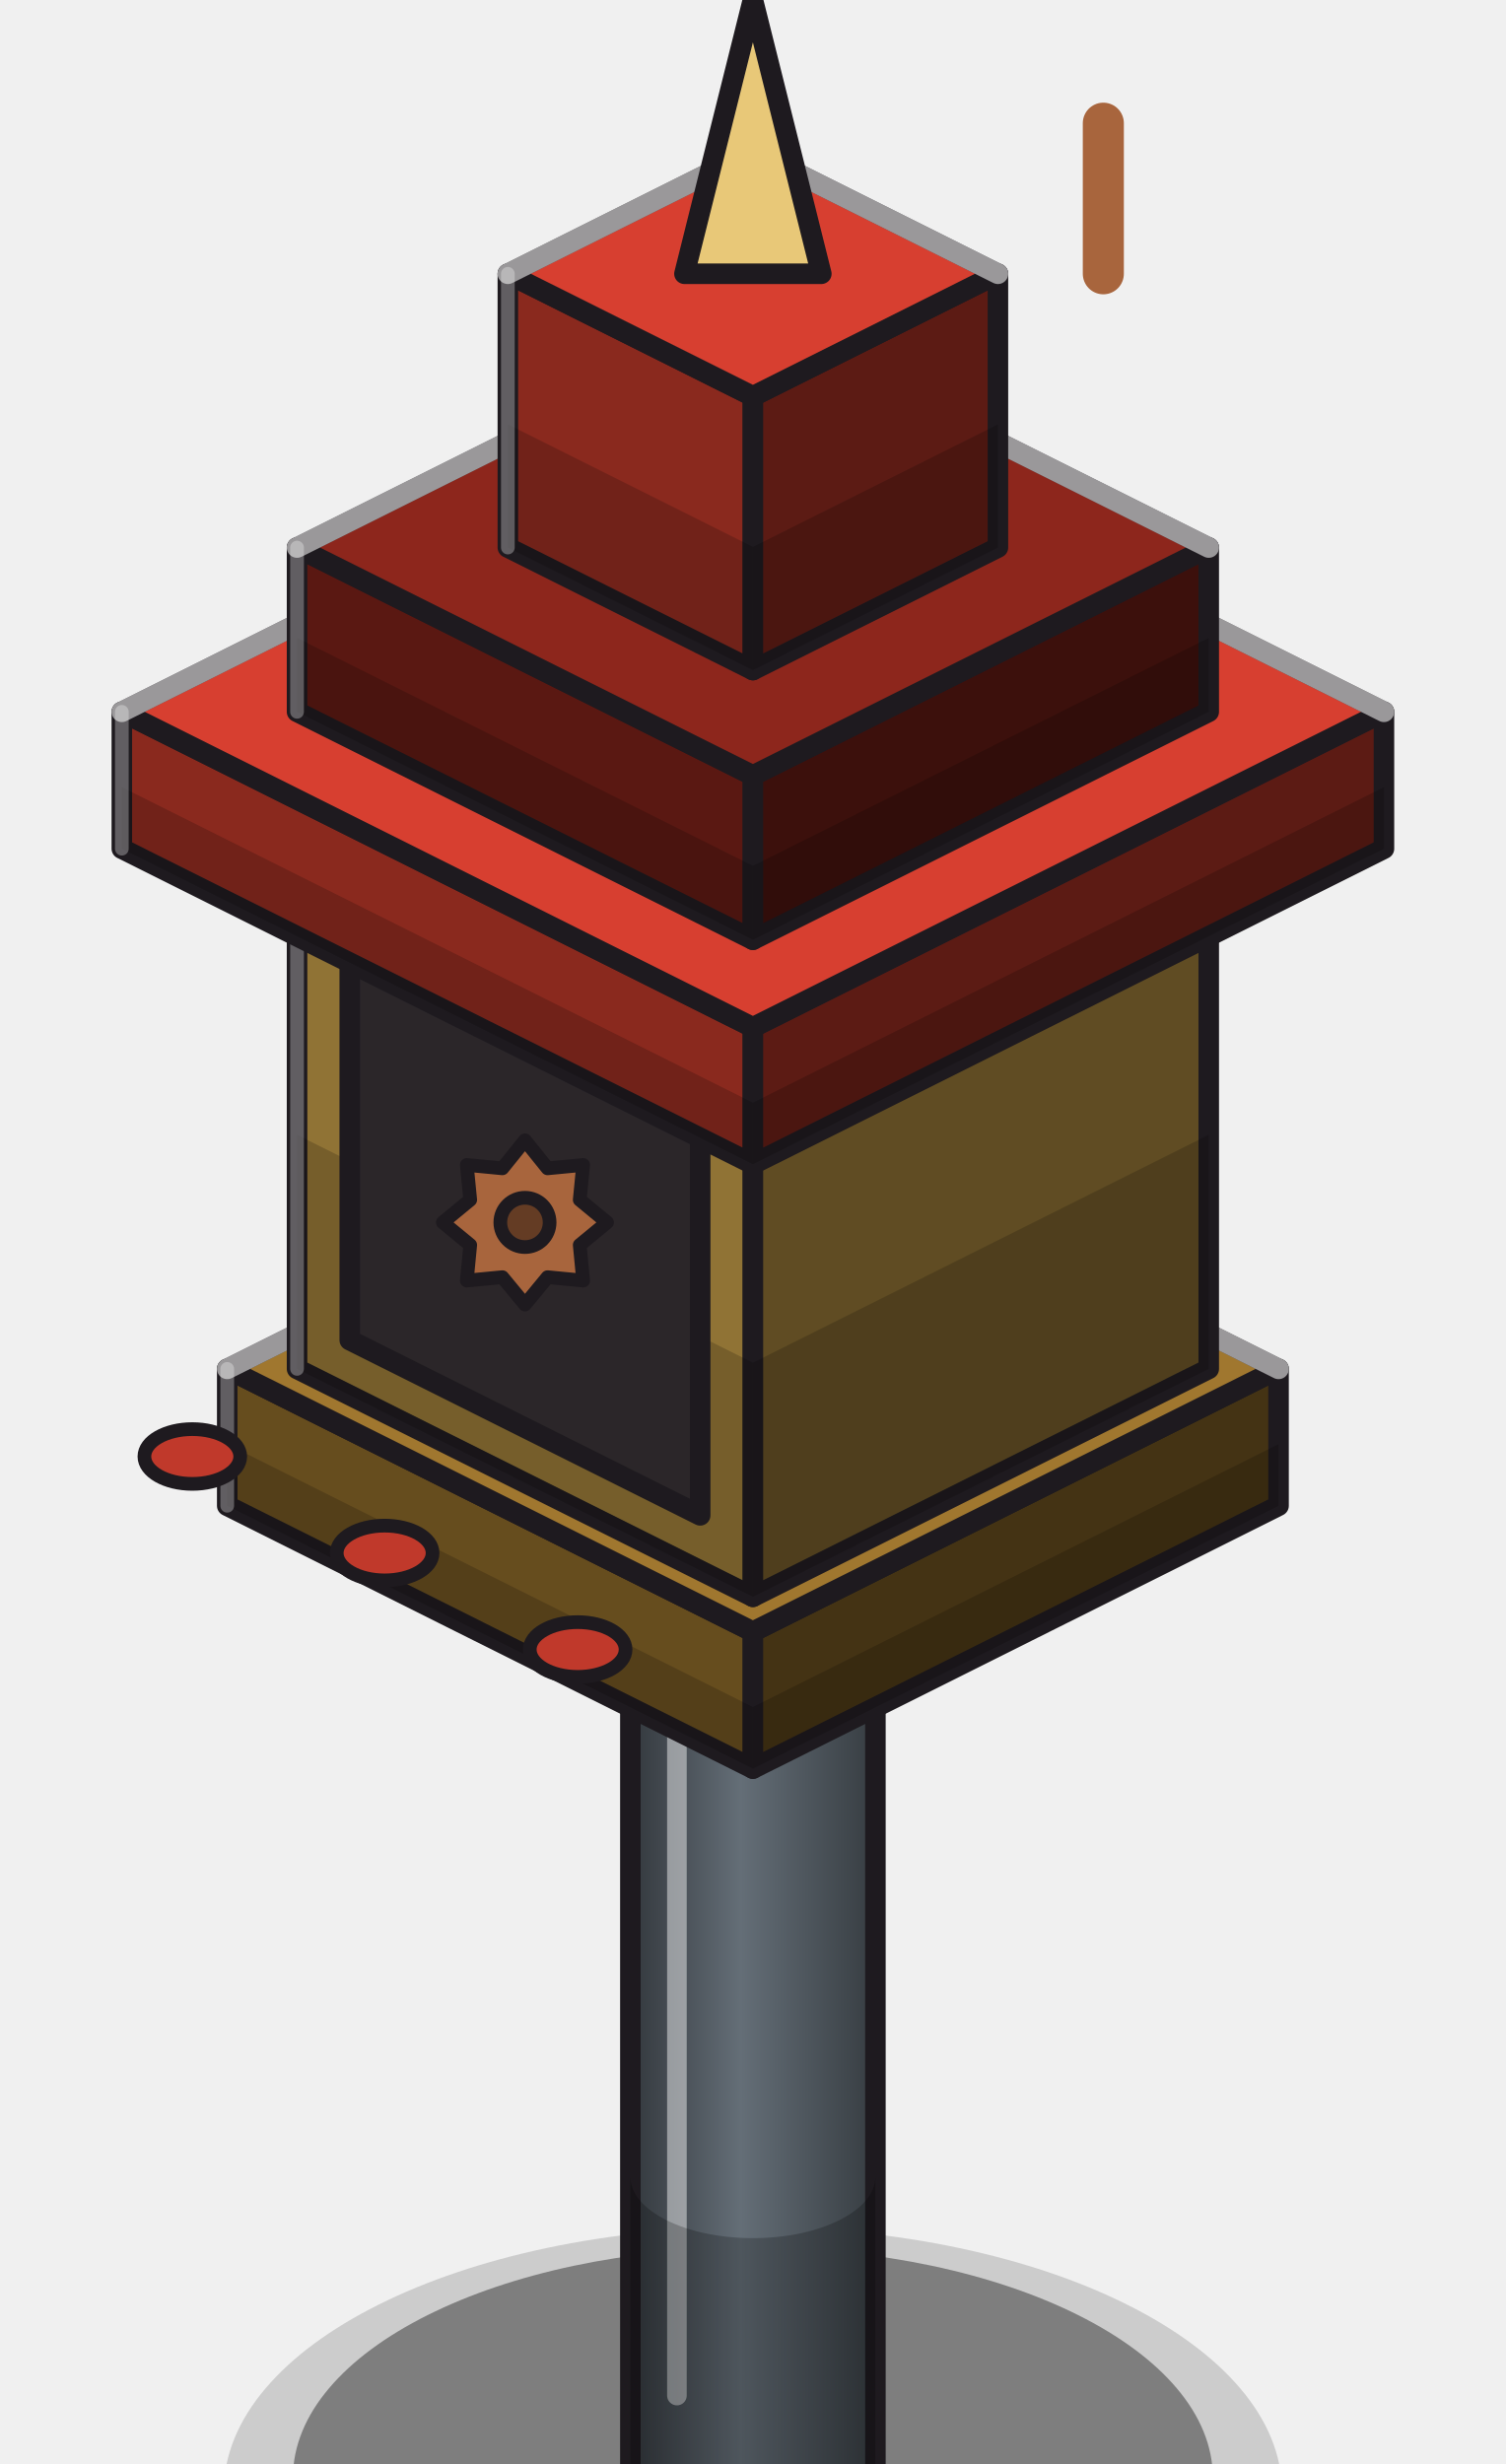
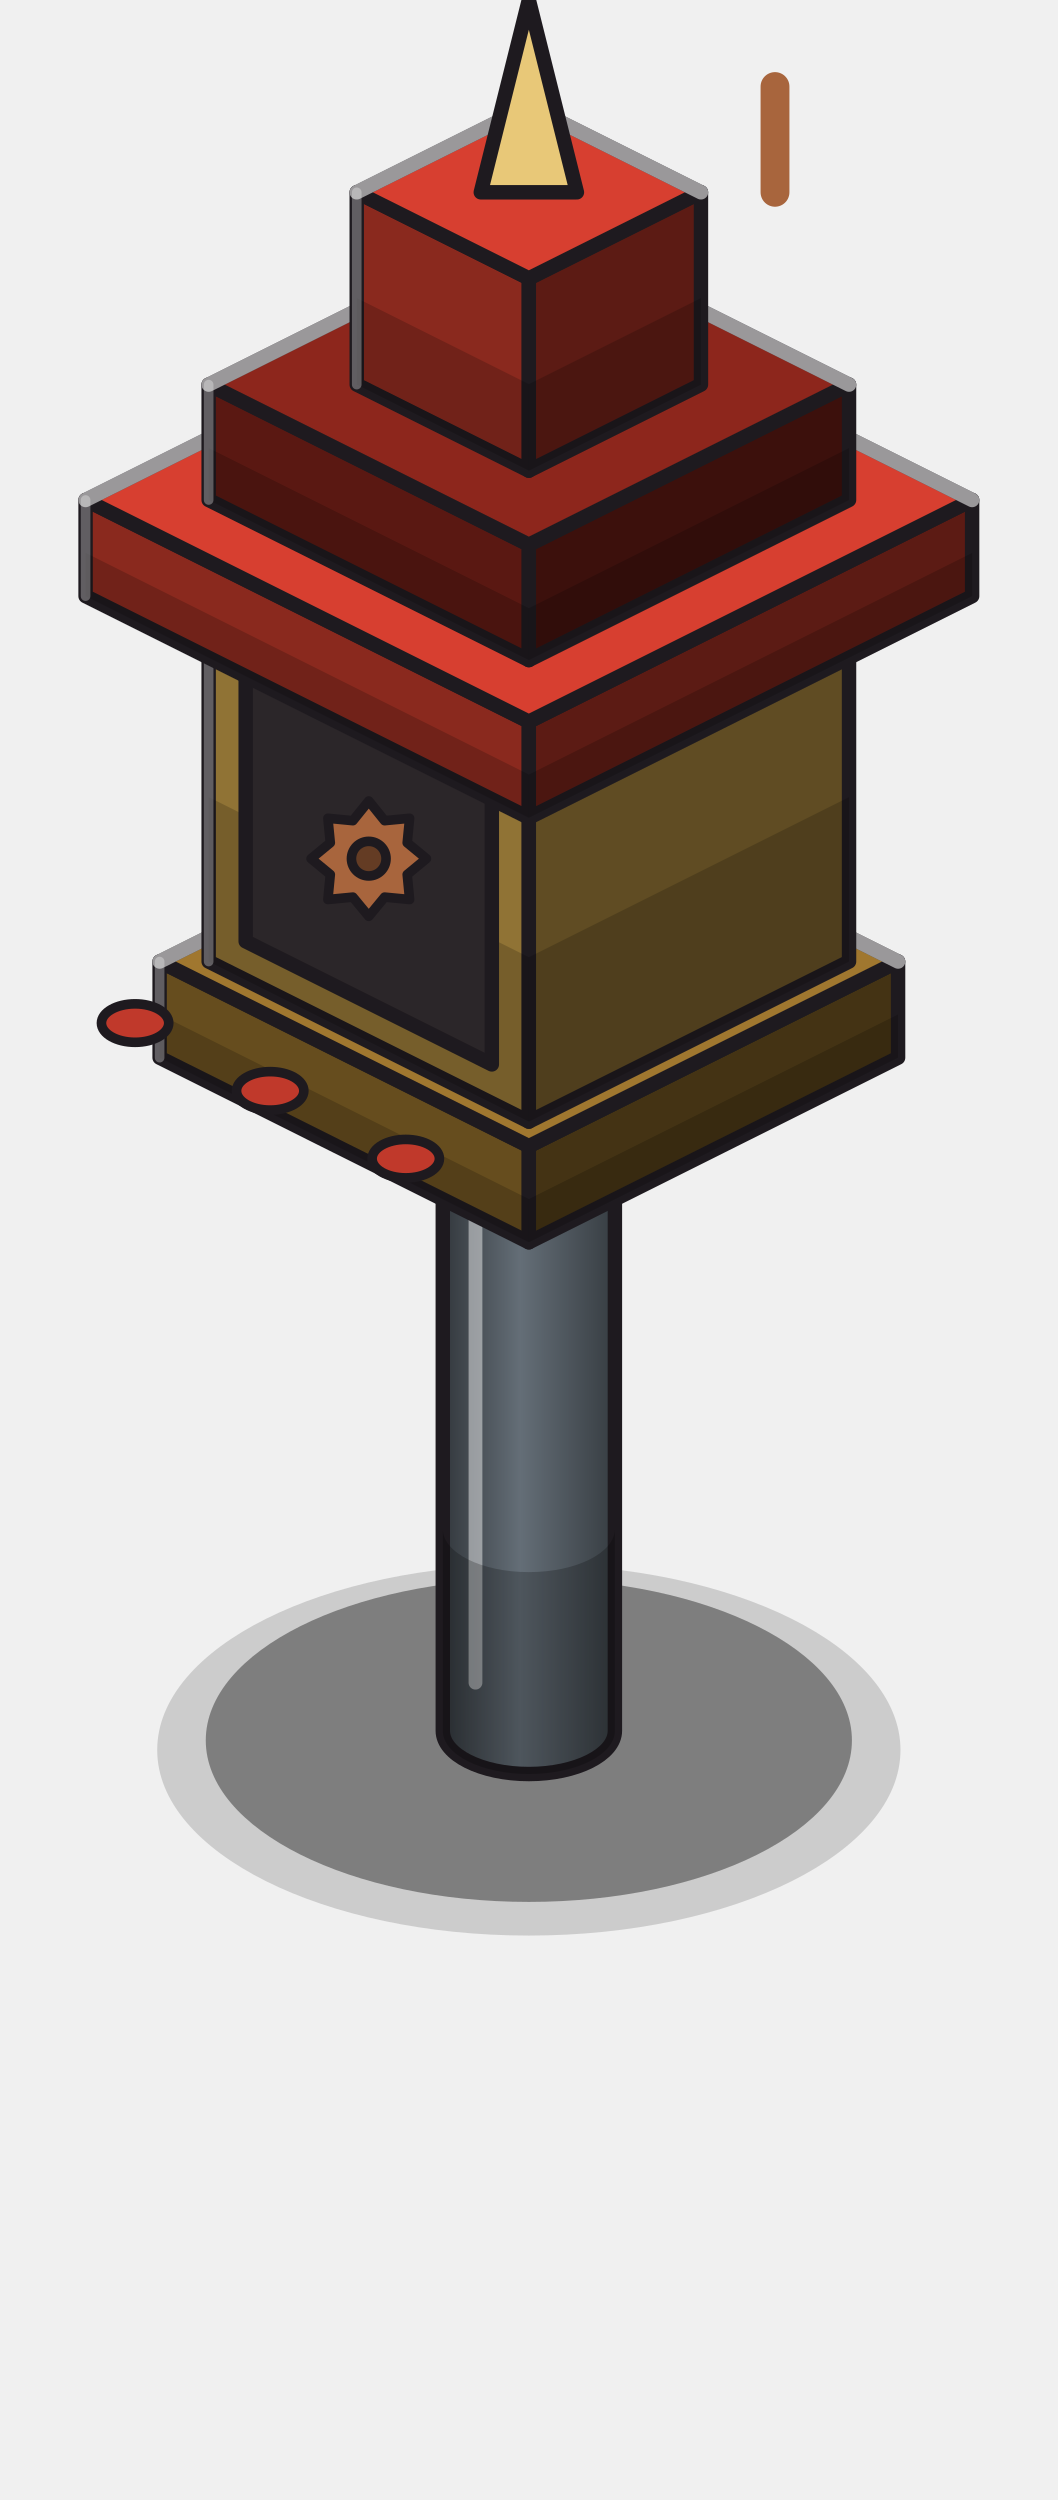
- <svg xmlns="http://www.w3.org/2000/svg" width="220" height="360" viewBox="0 0 220 360">
+ <svg xmlns="http://www.w3.org/2000/svg" width="220" height="520" viewBox="0 0 220 520">
  <ellipse cx="110.0" cy="364.0" rx="77.3" ry="38.6" fill="#000000" opacity="0.152" />
  <ellipse cx="110.0" cy="362.0" rx="67.2" ry="33.6" fill="#000000" opacity="0.38" />
  <defs>
-     <linearGradient id="g1546" x1="0" x2="1">
+     <linearGradient id="g2006" x1="0" x2="1">
      <stop offset="0" stop-color="#33383D" />
      <stop offset="0.45" stop-color="#646E77" />
      <stop offset="1" stop-color="#373D42" />
    </linearGradient>
  </defs>
-   <path d="M92.1,220.0 L92.1,360.0 A17.9,9.0 0 0,0 127.9,360.0 L127.9,220.0 A17.9,9.0 0 0,0 92.1,220.0 Z" fill="url(#g1546)" stroke="#1E1A1F" stroke-width="3" stroke-linejoin="round" />
+   <path d="M92.1,220.0 L92.1,360.0 A17.9,9.0 0 0,0 127.9,360.0 L127.9,220.0 A17.9,9.0 0 0,0 92.1,220.0 Z" fill="url(#g2006)" stroke="#1E1A1F" stroke-width="3" stroke-linejoin="round" />
  <ellipse cx="110.0" cy="220.0" rx="17.9" ry="9.0" fill="#6A757F" stroke="#1E1A1F" stroke-width="3" />
  <polyline points="98.9,226.0 98.9,350.0" fill="none" stroke="#FFFFFF" stroke-width="2.867" stroke-linecap="round" opacity="0.45" />
  <path d="M92.1,360.0 A17.9,9.0 0 0,0 127.9,360.0 L127.9,318.0 A17.9,9.0 0 0,1 92.1,318.0 Z" fill="#000000" opacity="0.22" />
  <polygon points="33.2,220.0 110.0,258.4 110.0,238.4 33.2,200.0" fill="#664D1E" stroke="#1E1A1F" stroke-width="3" stroke-linejoin="round" />
  <polygon points="110.0,258.4 186.8,220.0 186.8,200.0 110.0,238.4" fill="#443314" stroke="#1E1A1F" stroke-width="3" stroke-linejoin="round" />
  <polygon points="110.0,161.6 186.8,200.0 110.0,238.4 33.2,200.0" fill="#A0772F" stroke="#1E1A1F" stroke-width="3" stroke-linejoin="round" />
  <polygon points="33.2,220.0 110.0,258.4 110.0,249.4 33.2,211.0" fill="#000000" stroke="none" stroke-width="0" stroke-linejoin="round" opacity="0.18" />
  <polygon points="110.0,258.4 186.8,220.0 186.8,211.0 110.0,249.4" fill="#000000" stroke="none" stroke-width="0" stroke-linejoin="round" opacity="0.18" />
  <polyline points="33.2,200.0 110.0,161.6 186.8,200.0" fill="none" stroke="#FFFFFF" stroke-width="3" stroke-linecap="round" opacity="0.55" />
  <polyline points="33.2,200.0 33.2,220.0" fill="none" stroke="#FFFFFF" stroke-width="2" stroke-linecap="round" opacity="0.3" />
  <polygon points="43.4,200.0 110.0,233.3 110.0,157.3 43.4,124.0" fill="#907335" stroke="#1E1A1F" stroke-width="3" stroke-linejoin="round" />
  <polygon points="110.0,233.3 176.6,200.0 176.6,124.0 110.0,157.3" fill="#604C23" stroke="#1E1A1F" stroke-width="3" stroke-linejoin="round" />
  <polygon points="110.0,90.7 176.6,124.0 110.0,157.3 43.4,124.0" fill="#E1B352" stroke="#1E1A1F" stroke-width="3" stroke-linejoin="round" />
  <polygon points="43.4,200.0 110.0,233.3 110.0,199.1 43.4,165.8" fill="#000000" stroke="none" stroke-width="0" stroke-linejoin="round" opacity="0.18" />
  <polygon points="110.0,233.3 176.6,200.0 176.6,165.8 110.0,199.1" fill="#000000" stroke="none" stroke-width="0" stroke-linejoin="round" opacity="0.18" />
  <polyline points="43.4,124.0 110.0,90.7 176.6,124.0" fill="none" stroke="#FFFFFF" stroke-width="3" stroke-linecap="round" opacity="0.55" />
  <polyline points="43.4,124.0 43.4,200.0" fill="none" stroke="#FFFFFF" stroke-width="2" stroke-linecap="round" opacity="0.3" />
  <polygon points="51.1,195.8 102.3,221.4 102.3,161.4 51.1,135.8" fill="#2B2629" stroke="#1E1A1F" stroke-width="3" stroke-linejoin="round" />
  <polygon points="88.7,178.6 84.7,181.9 85.2,187.1 80.0,186.6 76.7,190.6 73.4,186.6 68.2,187.1 68.7,181.9 64.7,178.6 68.7,175.3 68.2,170.2 73.4,170.7 76.7,166.6 80.0,170.7 85.2,170.2 84.7,175.3" fill="#A8653D" stroke="#1E1A1F" stroke-width="2" stroke-linejoin="round" />
  <ellipse cx="76.7" cy="178.6" rx="3.6" ry="3.6" fill="#643C24" stroke="#1E1A1F" stroke-width="2" />
  <polygon points="17.8,124.0 110.0,170.1 110.0,150.1 17.8,104.0" fill="#8A291E" stroke="#1E1A1F" stroke-width="3" stroke-linejoin="round" />
  <polygon points="110.0,170.1 202.2,124.0 202.2,104.0 110.0,150.1" fill="#5C1B14" stroke="#1E1A1F" stroke-width="3" stroke-linejoin="round" />
  <polygon points="110.0,57.9 202.2,104.0 110.0,150.1 17.8,104.0" fill="#D73F30" stroke="#1E1A1F" stroke-width="3" stroke-linejoin="round" />
  <polygon points="17.8,124.0 110.0,170.1 110.0,161.1 17.8,115.0" fill="#000000" stroke="none" stroke-width="0" stroke-linejoin="round" opacity="0.18" />
  <polygon points="110.0,170.1 202.2,124.0 202.2,115.0 110.0,161.1" fill="#000000" stroke="none" stroke-width="0" stroke-linejoin="round" opacity="0.18" />
  <polyline points="17.8,104.0 110.0,57.9 202.2,104.0" fill="none" stroke="#FFFFFF" stroke-width="3" stroke-linecap="round" opacity="0.55" />
  <polyline points="17.8,104.0 17.8,124.0" fill="none" stroke="#FFFFFF" stroke-width="2" stroke-linecap="round" opacity="0.3" />
  <polygon points="43.4,104.0 110.0,137.3 110.0,113.3 43.4,80.0" fill="#5A1812" stroke="#1E1A1F" stroke-width="3" stroke-linejoin="round" />
  <polygon points="110.0,137.3 176.6,104.0 176.6,80.0 110.0,113.3" fill="#3C100C" stroke="#1E1A1F" stroke-width="3" stroke-linejoin="round" />
  <polygon points="110.0,46.7 176.6,80.0 110.0,113.3 43.4,80.0" fill="#8D261C" stroke="#1E1A1F" stroke-width="3" stroke-linejoin="round" />
  <polygon points="43.4,104.0 110.0,137.3 110.0,126.5 43.4,93.2" fill="#000000" stroke="none" stroke-width="0" stroke-linejoin="round" opacity="0.18" />
  <polygon points="110.0,137.3 176.6,104.0 176.6,93.2 110.0,126.5" fill="#000000" stroke="none" stroke-width="0" stroke-linejoin="round" opacity="0.18" />
  <polyline points="43.4,80.0 110.0,46.7 176.6,80.0" fill="none" stroke="#FFFFFF" stroke-width="3" stroke-linecap="round" opacity="0.55" />
  <polyline points="43.4,80.0 43.4,104.0" fill="none" stroke="#FFFFFF" stroke-width="2" stroke-linecap="round" opacity="0.3" />
  <polygon points="74.2,80.0 110.0,97.9 110.0,57.9 74.2,40.0" fill="#8A291E" stroke="#1E1A1F" stroke-width="3" stroke-linejoin="round" />
  <polygon points="110.0,97.9 145.8,80.0 145.8,40.0 110.0,57.9" fill="#5C1B14" stroke="#1E1A1F" stroke-width="3" stroke-linejoin="round" />
  <polygon points="110.0,22.1 145.8,40.0 110.0,57.9 74.2,40.0" fill="#D73F30" stroke="#1E1A1F" stroke-width="3" stroke-linejoin="round" />
  <polygon points="74.2,80.0 110.0,97.9 110.0,79.9 74.2,62.0" fill="#000000" stroke="none" stroke-width="0" stroke-linejoin="round" opacity="0.18" />
  <polygon points="110.0,97.9 145.8,80.0 145.8,62.0 110.0,79.9" fill="#000000" stroke="none" stroke-width="0" stroke-linejoin="round" opacity="0.18" />
  <polyline points="74.2,40.0 110.0,22.1 145.8,40.0" fill="none" stroke="#FFFFFF" stroke-width="3" stroke-linecap="round" opacity="0.55" />
  <polyline points="74.2,40.0 74.2,80.0" fill="none" stroke="#FFFFFF" stroke-width="2" stroke-linecap="round" opacity="0.3" />
  <polygon points="100.0,40.0 120.0,40.0 110.0,0.0" fill="#E8C878" stroke="#1E1A1F" stroke-width="3" stroke-linejoin="round" />
  <polyline points="161.2,40.0 161.2,18.0" fill="none" stroke="#A8653D" stroke-width="6" stroke-linecap="round" stroke-linejoin="round" />
  <ellipse cx="28.1" cy="212.8" rx="7.0" ry="4.0" fill="#C0392B" stroke="#1E1A1F" stroke-width="2" />
  <ellipse cx="56.2" cy="226.9" rx="7.0" ry="4.0" fill="#C0392B" stroke="#1E1A1F" stroke-width="2" />
  <ellipse cx="84.4" cy="241.0" rx="7.0" ry="4.0" fill="#C0392B" stroke="#1E1A1F" stroke-width="2" />
</svg>
